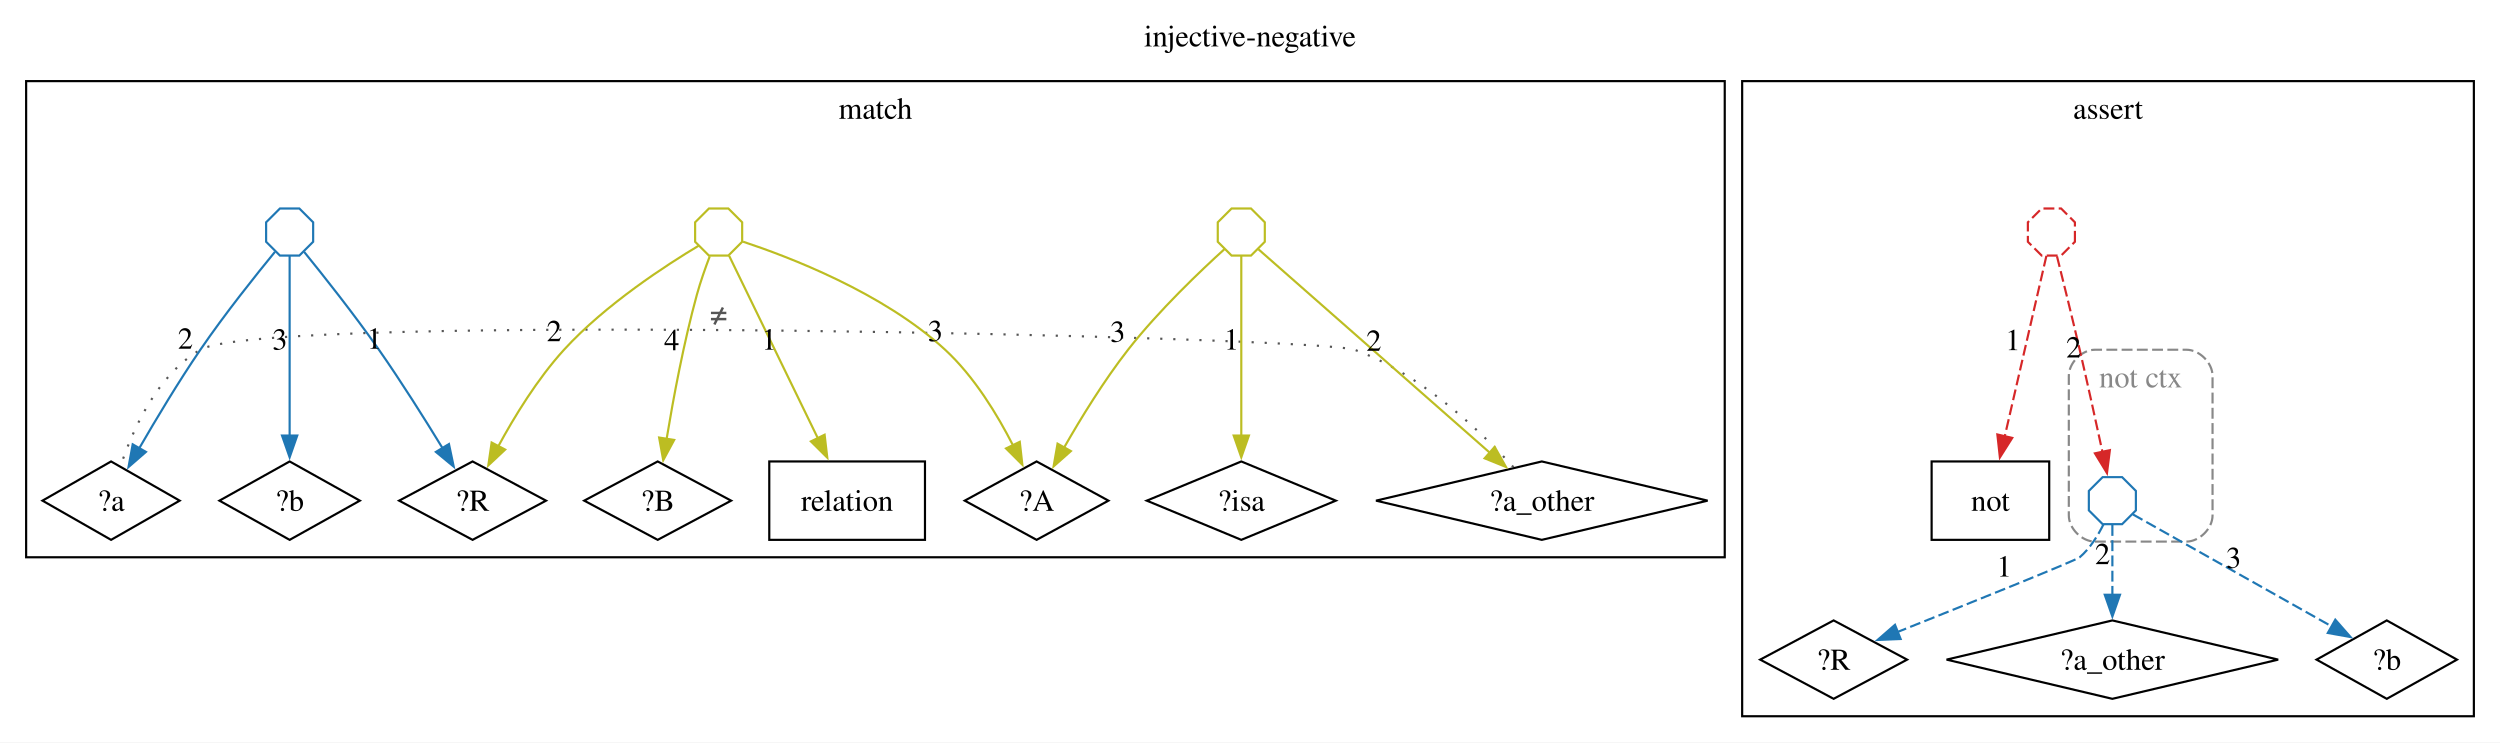
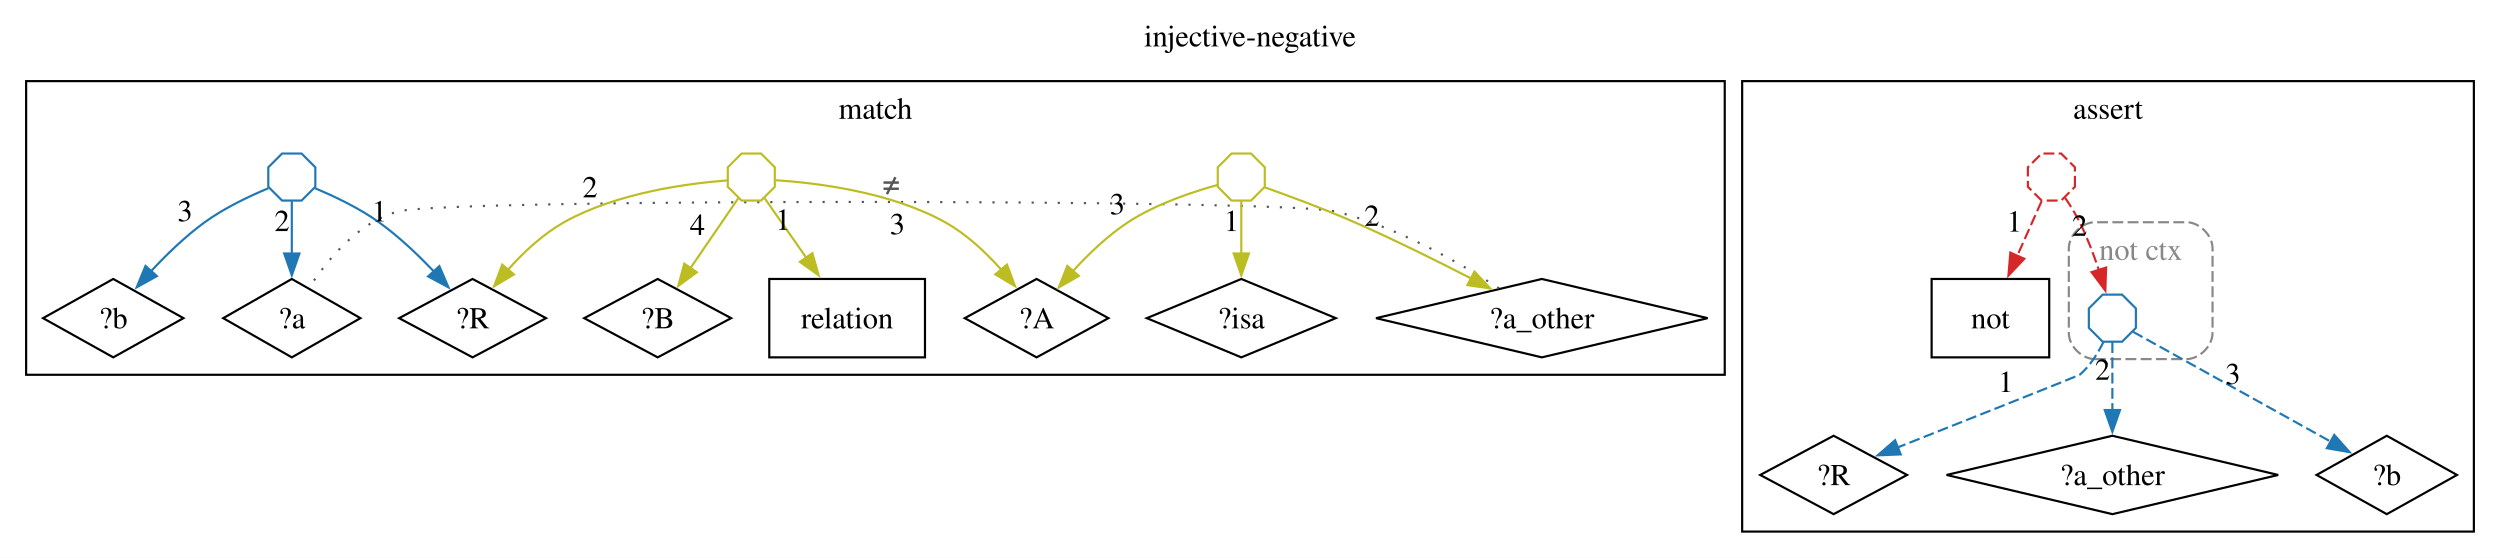
- <svg xmlns="http://www.w3.org/2000/svg" width="1148pt" height="341pt" viewBox="0.00 0.00 1148.00 341.00">
-   <g id="graph0" class="graph" transform="scale(1 1) rotate(0) translate(4 336.9)">
-     <polygon fill="white" stroke="none" points="-4,4 -4,-336.9 1144,-336.9 1144,4 -4,4" />
-     <text xml:space="preserve" text-anchor="middle" x="570" y="-315.6" font-family="Times,serif" font-size="14.00">injective-negative</text>
+ <svg xmlns="http://www.w3.org/2000/svg" width="1148pt" height="256pt" viewBox="0.00 0.00 1148.00 256.00">
+   <g id="graph0" class="graph" transform="scale(1 1) rotate(0) translate(4 252.1)">
+     <polygon fill="white" stroke="none" points="-4,4 -4,-252.1 1144,-252.1 1144,4 -4,4" />
+     <text xml:space="preserve" text-anchor="middle" x="570" y="-230.8" font-family="Times,serif" font-size="14.00">injective-negative</text>
    <g id="clust1" class="cluster">
-       <polygon fill="none" stroke="black" points="8,-81 8,-299.65 788,-299.65 788,-81 8,-81" />
-       <text xml:space="preserve" text-anchor="middle" x="398" y="-282.35" font-family="Times,serif" font-size="14.00">match</text>
+       <polygon fill="none" stroke="black" points="8,-80 8,-214.85 788,-214.85 788,-80 8,-80" />
+       <text xml:space="preserve" text-anchor="middle" x="398" y="-197.55" font-family="Times,serif" font-size="14.00">match</text>
    </g>
    <g id="clust2" class="cluster">
-       <polygon fill="none" stroke="black" points="796,-8 796,-299.65 1132,-299.65 1132,-8 796,-8" />
-       <text xml:space="preserve" text-anchor="middle" x="964" y="-282.35" font-family="Times,serif" font-size="14.00">assert</text>
+       <polygon fill="none" stroke="black" points="796,-8 796,-214.85 1132,-214.85 1132,-8 796,-8" />
+       <text xml:space="preserve" text-anchor="middle" x="964" y="-197.55" font-family="Times,serif" font-size="14.00">assert</text>
    </g>
    <g id="clust3" class="cluster">
-       <path fill="none" stroke="#888888" stroke-dasharray="5,2" d="M958,-88.2C958,-88.2 1000,-88.2 1000,-88.2 1006,-88.2 1012,-94.2 1012,-100.2 1012,-100.2 1012,-164.3 1012,-164.3 1012,-170.3 1006,-176.3 1000,-176.3 1000,-176.3 958,-176.3 958,-176.3 952,-176.3 946,-170.3 946,-164.3 946,-164.3 946,-100.2 946,-100.2 946,-94.2 952,-88.2 958,-88.2" />
-       <text xml:space="preserve" text-anchor="middle" x="979" y="-159" font-family="Times,serif" font-size="14.00" fill="#888888">not ctx</text>
+       <path fill="none" stroke="#888888" stroke-dasharray="5,2" d="M958,-87.2C958,-87.2 1000,-87.2 1000,-87.2 1006,-87.2 1012,-93.2 1012,-99.2 1012,-99.2 1012,-138.05 1012,-138.05 1012,-144.05 1006,-150.05 1000,-150.05 1000,-150.05 958,-150.05 958,-150.05 952,-150.05 946,-144.05 946,-138.05 946,-138.05 946,-99.2 946,-99.2 946,-93.2 952,-87.2 958,-87.2" />
+       <text xml:space="preserve" text-anchor="middle" x="979" y="-132.75" font-family="Times,serif" font-size="14.00" fill="#888888">not ctx</text>
    </g>
    <g id="node1" class="node">
-       <polygon fill="none" stroke="black" points="213,-125 179.27,-107 213,-89 246.73,-107 213,-125" />
-       <text xml:space="preserve" text-anchor="middle" x="213" y="-102.33" font-family="Times,serif" font-size="14.00">?R</text>
+       <polygon fill="none" stroke="black" points="213,-124 179.27,-106 213,-88 246.73,-106 213,-124" />
+       <text xml:space="preserve" text-anchor="middle" x="213" y="-101.33" font-family="Times,serif" font-size="14.00">?R</text>
    </g>
    <g id="node2" class="node">
-       <polygon fill="none" stroke="black" points="47,-125 15.5,-107 47,-89 78.5,-107 47,-125" />
-       <text xml:space="preserve" text-anchor="middle" x="47" y="-102.33" font-family="Times,serif" font-size="14.00">?a</text>
+       <polygon fill="none" stroke="black" points="130,-124 98.5,-106 130,-88 161.5,-106 130,-124" />
+       <text xml:space="preserve" text-anchor="middle" x="130" y="-101.33" font-family="Times,serif" font-size="14.00">?a</text>
    </g>
    <g id="node3" class="node">
-       <polygon fill="none" stroke="black" points="129,-125 96.76,-107 129,-89 161.24,-107 129,-125" />
-       <text xml:space="preserve" text-anchor="middle" x="129" y="-102.33" font-family="Times,serif" font-size="14.00">?b</text>
+       <polygon fill="none" stroke="black" points="48,-124 15.76,-106 48,-88 80.24,-106 48,-124" />
+       <text xml:space="preserve" text-anchor="middle" x="48" y="-101.33" font-family="Times,serif" font-size="14.00">?b</text>
    </g>
    <g id="node4" class="node">
-       <polygon fill="none" stroke="black" points="420.75,-125 349.25,-125 349.25,-89 420.75,-89 420.75,-125" />
-       <text xml:space="preserve" text-anchor="middle" x="385" y="-102.33" font-family="Times,serif" font-size="14.00">relation</text>
+       <polygon fill="none" stroke="black" points="420.75,-124 349.25,-124 349.25,-88 420.75,-88 420.75,-124" />
+       <text xml:space="preserve" text-anchor="middle" x="385" y="-101.33" font-family="Times,serif" font-size="14.00">relation</text>
    </g>
    <g id="node5" class="node">
-       <polygon fill="none" stroke="black" points="472,-125 439.01,-107 472,-89 504.99,-107 472,-125" />
-       <text xml:space="preserve" text-anchor="middle" x="472" y="-102.33" font-family="Times,serif" font-size="14.00">?A</text>
+       <polygon fill="none" stroke="black" points="472,-124 439.01,-106 472,-88 504.99,-106 472,-124" />
+       <text xml:space="preserve" text-anchor="middle" x="472" y="-101.33" font-family="Times,serif" font-size="14.00">?A</text>
    </g>
    <g id="node6" class="node">
-       <polygon fill="none" stroke="black" points="298,-125 264.27,-107 298,-89 331.73,-107 298,-125" />
-       <text xml:space="preserve" text-anchor="middle" x="298" y="-102.33" font-family="Times,serif" font-size="14.00">?B</text>
+       <polygon fill="none" stroke="black" points="298,-124 264.27,-106 298,-88 331.73,-106 298,-124" />
+       <text xml:space="preserve" text-anchor="middle" x="298" y="-101.33" font-family="Times,serif" font-size="14.00">?B</text>
    </g>
    <g id="node7" class="node">
-       <polygon fill="none" stroke="black" points="566,-125 522.6,-107 566,-89 609.4,-107 566,-125" />
-       <text xml:space="preserve" text-anchor="middle" x="566" y="-102.33" font-family="Times,serif" font-size="14.00">?isa</text>
+       <polygon fill="none" stroke="black" points="566,-124 522.6,-106 566,-88 609.4,-106 566,-124" />
+       <text xml:space="preserve" text-anchor="middle" x="566" y="-101.33" font-family="Times,serif" font-size="14.00">?isa</text>
    </g>
    <g id="node8" class="node">
-       <polygon fill="none" stroke="black" points="704,-125 627.86,-107 704,-89 780.14,-107 704,-125" />
-       <text xml:space="preserve" text-anchor="middle" x="704" y="-102.33" font-family="Times,serif" font-size="14.00">?a_other</text>
+       <polygon fill="none" stroke="black" points="704,-124 627.86,-106 704,-88 780.14,-106 704,-124" />
+       <text xml:space="preserve" text-anchor="middle" x="704" y="-101.33" font-family="Times,serif" font-size="14.00">?a_other</text>
    </g>
    <g id="edge11" class="edge">
-       <path fill="none" stroke="#555555" stroke-dasharray="1,5" d="M690.97,-122.37C675.55,-139.27 648.13,-165.45 618,-176.3 601.54,-182.23 117.96,-193.7 88,-176.3 68.18,-164.78 56.93,-139.58 51.4,-122.96" />
-       <text xml:space="preserve" text-anchor="middle" x="326" y="-188.25" font-family="Times,serif" font-size="14.00" fill="#555555">≠</text>
+       <path fill="none" stroke="#555555" stroke-dasharray="1,5" d="M684.36,-119.7C665.88,-131.7 636.96,-148.24 609,-155.03 585.79,-160.66 202.13,-160.99 179,-155.03 160.59,-150.28 146.24,-132.71 137.95,-119.96" />
+       <text xml:space="preserve" text-anchor="middle" x="405.23" y="-163.31" font-family="Times,serif" font-size="14.00" fill="#555555">≠</text>
    </g>
    <g id="node9" class="node">
-       <polygon fill="none" stroke="#1f77b4" points="139.8,-225.88 139.8,-234.82 133.47,-241.15 124.53,-241.15 118.2,-234.82 118.2,-225.88 124.53,-219.55 133.47,-219.55 139.8,-225.88" />
+       <polygon fill="none" stroke="#1f77b4" points="140.8,-166.33 140.8,-175.27 134.47,-181.6 125.53,-181.6 119.2,-175.27 119.2,-166.33 125.53,-160 134.47,-160 140.8,-166.33" />
    </g>
    <g id="edge1" class="edge">
-       <path fill="none" stroke="#1f77b4" d="M135.64,-221.26C143.97,-211.02 158.53,-192.71 170,-176.3 180.26,-161.62 190.99,-144.57 199.17,-131.18" />
-       <polygon fill="#1f77b4" stroke="#1f77b4" points="202.16,-133 204.34,-122.63 196.17,-129.38 202.16,-133" />
-       <text xml:space="preserve" text-anchor="middle" x="167.91" y="-176.77" font-family="Times,serif" font-size="14.00">1</text>
+       <path fill="none" stroke="#1f77b4" d="M140.72,-165.65C149.09,-162.14 160.81,-156.64 170,-150.05 179.2,-143.45 188.24,-134.82 195.64,-127.03" />
+       <polygon fill="#1f77b4" stroke="#1f77b4" points="197.76,-129.89 201.93,-120.15 192.59,-125.17 197.76,-129.89" />
+       <text xml:space="preserve" text-anchor="middle" x="170.22" y="-150.43" font-family="Times,serif" font-size="14.00">1</text>
    </g>
    <g id="edge2" class="edge">
-       <path fill="none" stroke="#1f77b4" d="M122.3,-221.3C113.92,-211.1 99.29,-192.83 88,-176.3 77.97,-161.61 67.67,-144.44 59.9,-130.99" />
-       <polygon fill="#1f77b4" stroke="#1f77b4" points="63.01,-129.39 55.02,-122.44 56.93,-132.86 63.01,-129.39" />
-       <text xml:space="preserve" text-anchor="middle" x="81.14" y="-176.77" font-family="Times,serif" font-size="14.00">2</text>
+       <path fill="none" stroke="#1f77b4" d="M130,-159.71C130,-153.13 130,-144.19 130,-135.54" />
+       <polygon fill="#1f77b4" stroke="#1f77b4" points="133.5,-135.69 130,-125.69 126.5,-135.69 133.5,-135.69" />
+       <text xml:space="preserve" text-anchor="middle" x="125.5" y="-145.99" font-family="Times,serif" font-size="14.00">2</text>
    </g>
    <g id="edge3" class="edge">
-       <path fill="none" stroke="#1f77b4" d="M129,-219.42C129,-201.55 129,-163.37 129,-136.71" />
-       <polygon fill="#1f77b4" stroke="#1f77b4" points="132.5,-136.9 129,-126.9 125.5,-136.9 132.5,-136.9" />
-       <text xml:space="preserve" text-anchor="middle" x="124.5" y="-176.36" font-family="Times,serif" font-size="14.00">3</text>
+       <path fill="none" stroke="#1f77b4" d="M119.26,-165.67C110.87,-162.18 99.15,-156.7 90,-150.05 81.13,-143.61 72.48,-135.22 65.35,-127.55" />
+       <polygon fill="#1f77b4" stroke="#1f77b4" points="68.04,-125.31 58.78,-120.18 62.82,-129.97 68.04,-125.31" />
+       <text xml:space="preserve" text-anchor="middle" x="80.95" y="-150.52" font-family="Times,serif" font-size="14.00">3</text>
    </g>
    <g id="node10" class="node">
-       <polygon fill="none" stroke="#bcbd22" points="336.8,-225.88 336.8,-234.82 330.47,-241.15 321.53,-241.15 315.2,-234.82 315.2,-225.88 321.53,-219.55 330.47,-219.55 336.8,-225.88" />
+       <polygon fill="none" stroke="#bcbd22" points="351.8,-166.33 351.8,-175.27 345.47,-181.6 336.53,-181.6 330.2,-175.27 330.2,-166.33 336.53,-160 345.47,-160 351.8,-166.33" />
    </g>
    <g id="edge5" class="edge">
-       <path fill="none" stroke="#bcbd22" d="M316.84,-224.08C302.42,-215.46 274.1,-197.2 255,-176.3 242.81,-162.95 232.17,-145.56 224.66,-131.67" />
-       <polygon fill="#bcbd22" stroke="#bcbd22" points="227.97,-130.45 220.24,-123.2 221.76,-133.69 227.97,-130.45" />
-       <text xml:space="preserve" text-anchor="middle" x="250.48" y="-180.23" font-family="Times,serif" font-size="14.00">2</text>
+       <path fill="none" stroke="#bcbd22" d="M329.97,-169.25C312.89,-167.97 279.44,-163.78 255,-150.05 245.21,-144.55 236.23,-136.08 229.12,-128.1" />
+       <polygon fill="#bcbd22" stroke="#bcbd22" points="231.99,-126.08 222.89,-120.64 226.62,-130.56 231.99,-126.08" />
+       <text xml:space="preserve" text-anchor="middle" x="266.93" y="-161.48" font-family="Times,serif" font-size="14.00">2</text>
    </g>
    <g id="edge4" class="edge">
-       <path fill="none" stroke="#bcbd22" d="M330.83,-219.42C339.63,-201.31 358.58,-162.33 371.57,-135.63" />
-       <polygon fill="#bcbd22" stroke="#bcbd22" points="374.66,-137.27 375.89,-126.74 368.37,-134.21 374.66,-137.27" />
-       <text xml:space="preserve" text-anchor="middle" x="349.19" y="-176.34" font-family="Times,serif" font-size="14.00">1</text>
+       <path fill="none" stroke="#bcbd22" d="M347.12,-161.07C352.08,-153.99 359.34,-143.62 366.18,-133.85" />
+       <polygon fill="#bcbd22" stroke="#bcbd22" points="369.05,-135.87 371.92,-125.67 363.31,-131.85 369.05,-135.87" />
+       <text xml:space="preserve" text-anchor="middle" x="355.55" y="-146.56" font-family="Times,serif" font-size="14.00">1</text>
    </g>
    <g id="edge6" class="edge">
-       <path fill="none" stroke="#bcbd22" d="M337.21,-225.91C357.66,-219.17 401.56,-202.56 430,-176.3 443.37,-163.96 454.03,-146.42 461.27,-132.2" />
-       <polygon fill="#bcbd22" stroke="#bcbd22" points="464.28,-134.01 465.47,-123.49 457.97,-130.98 464.28,-134.01" />
-       <text xml:space="preserve" text-anchor="middle" x="425.5" y="-180.25" font-family="Times,serif" font-size="14.00">3</text>
+       <path fill="none" stroke="#bcbd22" d="M352.12,-169.35C369.71,-168.22 404.56,-164.22 430,-150.05 439.81,-144.59 448.79,-136.12 455.9,-128.13" />
+       <polygon fill="#bcbd22" stroke="#bcbd22" points="458.41,-130.59 462.12,-120.67 453.03,-126.11 458.41,-130.59" />
+       <text xml:space="preserve" text-anchor="middle" x="408.06" y="-144.55" font-family="Times,serif" font-size="14.00">3</text>
    </g>
    <g id="edge7" class="edge">
-       <path fill="none" stroke="#bcbd22" d="M321.91,-219.17C319.93,-213.97 317.63,-207.49 316,-201.55 309.97,-179.57 305.22,-154.14 302.11,-135.35" />
-       <polygon fill="#bcbd22" stroke="#bcbd22" points="305.58,-134.88 300.55,-125.56 298.67,-135.98 305.58,-134.88" />
-       <text xml:space="preserve" text-anchor="middle" x="304.46" y="-176.06" font-family="Times,serif" font-size="14.00">4</text>
+       <path fill="none" stroke="#bcbd22" d="M335.02,-161.07C329.37,-152.81 320.65,-140.08 313.09,-129.04" />
+       <polygon fill="#bcbd22" stroke="#bcbd22" points="315.99,-127.08 307.45,-120.81 310.22,-131.03 315.99,-127.08" />
+       <text xml:space="preserve" text-anchor="middle" x="316.26" y="-144.18" font-family="Times,serif" font-size="14.00">4</text>
    </g>
    <g id="node11" class="node">
-       <polygon fill="none" stroke="#bcbd22" points="576.8,-225.88 576.8,-234.82 570.47,-241.15 561.53,-241.15 555.2,-234.82 555.2,-225.88 561.53,-219.55 570.47,-219.55 576.8,-225.88" />
+       <polygon fill="none" stroke="#bcbd22" points="576.8,-166.33 576.8,-175.27 570.47,-181.6 561.53,-181.6 555.2,-175.27 555.2,-166.33 561.53,-160 570.47,-160 576.8,-166.33" />
    </g>
    <g id="edge10" class="edge">
-       <path fill="none" stroke="#bcbd22" d="M558.4,-222.61C547.75,-212.97 528.14,-194.39 514,-176.3 502.98,-162.19 492.43,-145.02 484.66,-131.42" />
-       <polygon fill="#bcbd22" stroke="#bcbd22" points="487.74,-129.76 479.81,-122.74 481.63,-133.17 487.74,-129.76" />
-       <text xml:space="preserve" text-anchor="middle" x="509.24" y="-179.92" font-family="Times,serif" font-size="14.00">3</text>
+       <path fill="none" stroke="#bcbd22" d="M555,-167.13C544,-164.12 526.92,-158.52 514,-150.05 504.71,-143.96 495.89,-135.5 488.75,-127.69" />
+       <polygon fill="#bcbd22" stroke="#bcbd22" points="491.4,-125.4 482.21,-120.14 486.12,-129.99 491.4,-125.4" />
+       <text xml:space="preserve" text-anchor="middle" x="509.06" y="-153.71" font-family="Times,serif" font-size="14.00">3</text>
    </g>
    <g id="edge8" class="edge">
-       <path fill="none" stroke="#bcbd22" d="M566,-219.42C566,-201.55 566,-163.37 566,-136.71" />
-       <polygon fill="#bcbd22" stroke="#bcbd22" points="569.5,-136.9 566,-126.9 562.5,-136.9 569.5,-136.9" />
-       <text xml:space="preserve" text-anchor="middle" x="561.5" y="-176.36" font-family="Times,serif" font-size="14.00">1</text>
+       <path fill="none" stroke="#bcbd22" d="M566,-159.71C566,-153.13 566,-144.19 566,-135.54" />
+       <polygon fill="#bcbd22" stroke="#bcbd22" points="569.5,-135.69 566,-125.69 562.5,-135.69 569.5,-135.69" />
+       <text xml:space="preserve" text-anchor="middle" x="561.5" y="-145.99" font-family="Times,serif" font-size="14.00">1</text>
    </g>
    <g id="edge9" class="edge">
-       <path fill="none" stroke="#bcbd22" d="M573.81,-222.48C594.04,-204.7 648.71,-156.62 680.4,-128.75" />
-       <polygon fill="#bcbd22" stroke="#bcbd22" points="682.35,-131.7 687.55,-122.47 677.73,-126.44 682.35,-131.7" />
-       <text xml:space="preserve" text-anchor="middle" x="626.88" y="-175.81" font-family="Times,serif" font-size="14.00">2</text>
+       <path fill="none" stroke="#bcbd22" d="M576.88,-166.03C587.49,-162.27 604.03,-156.18 618,-150.05 636.06,-142.12 655.76,-132.35 671.75,-124.11" />
+       <polygon fill="#bcbd22" stroke="#bcbd22" points="673.06,-127.38 680.32,-119.66 669.83,-121.17 673.06,-127.38" />
+       <text xml:space="preserve" text-anchor="middle" x="625.97" y="-148.37" font-family="Times,serif" font-size="14.00">2</text>
    </g>
    <g id="node12" class="node">
-       <polygon fill="none" stroke="black" points="937,-125 883,-125 883,-89 937,-89 937,-125" />
-       <text xml:space="preserve" text-anchor="middle" x="910" y="-102.33" font-family="Times,serif" font-size="14.00">not</text>
+       <polygon fill="none" stroke="black" points="937,-124 883,-124 883,-88 937,-88 937,-124" />
+       <text xml:space="preserve" text-anchor="middle" x="910" y="-101.33" font-family="Times,serif" font-size="14.00">not</text>
    </g>
    <g id="node13" class="node">
      <polygon fill="none" stroke="black" points="838,-52 804.27,-34 838,-16 871.73,-34 838,-52" />
      <text xml:space="preserve" text-anchor="middle" x="838" y="-29.32" font-family="Times,serif" font-size="14.00">?R</text>
    </g>
    <g id="node14" class="node">
      <polygon fill="none" stroke="black" points="966,-52 889.86,-34 966,-16 1042.14,-34 966,-52" />
      <text xml:space="preserve" text-anchor="middle" x="966" y="-29.32" font-family="Times,serif" font-size="14.00">?a_other</text>
    </g>
    <g id="node15" class="node">
      <polygon fill="none" stroke="black" points="1092,-52 1059.76,-34 1092,-16 1124.24,-34 1092,-52" />
      <text xml:space="preserve" text-anchor="middle" x="1092" y="-29.32" font-family="Times,serif" font-size="14.00">?b</text>
    </g>
    <g id="node16" class="node">
-       <polygon fill="none" stroke="#1f77b4" points="976.8,-102.53 976.8,-111.47 970.47,-117.8 961.53,-117.8 955.2,-111.47 955.2,-102.53 961.53,-96.2 970.47,-96.2 976.8,-102.53" />
+       <polygon fill="none" stroke="#1f77b4" points="976.8,-101.53 976.8,-110.47 970.47,-116.8 961.53,-116.8 955.2,-110.47 955.2,-101.53 961.53,-95.2 970.47,-95.2 976.8,-101.53" />
    </g>
    <g id="edge14" class="edge">
-       <path fill="none" stroke="#1f77b4" stroke-dasharray="5,2" d="M961.95,-96.17C959.43,-91.08 955.77,-85.08 951,-81 949.29,-79.54 900.13,-59.78 867.22,-46.64" />
-       <polygon fill="#1f77b4" stroke="#1f77b4" points="868.77,-43.48 858.18,-43.03 866.18,-49.99 868.77,-43.48" />
-       <text xml:space="preserve" text-anchor="middle" x="916.33" y="-72.15" font-family="Times,serif" font-size="14.00">1</text>
+       <path fill="none" stroke="#1f77b4" stroke-dasharray="5,2" d="M961.96,-95.16C959.45,-90.06 955.78,-84.07 951,-80 950.57,-79.64 900.73,-59.85 867.4,-46.64" />
+       <polygon fill="#1f77b4" stroke="#1f77b4" points="868.81,-43.44 858.22,-43.01 866.23,-49.94 868.81,-43.44" />
+       <text xml:space="preserve" text-anchor="middle" x="917.05" y="-72.09" font-family="Times,serif" font-size="14.00">1</text>
    </g>
    <g id="edge15" class="edge">
-       <path fill="none" stroke="#1f77b4" stroke-dasharray="5,2" d="M966,-95.83C966,-87.4 966,-75.01 966,-63.6" />
-       <polygon fill="#1f77b4" stroke="#1f77b4" points="969.5,-63.8 966,-53.8 962.5,-63.8 969.5,-63.8" />
-       <text xml:space="preserve" text-anchor="middle" x="961.5" y="-77.84" font-family="Times,serif" font-size="14.00">2</text>
+       <path fill="none" stroke="#1f77b4" stroke-dasharray="5,2" d="M966,-94.97C966,-86.81 966,-74.87 966,-63.78" />
+       <polygon fill="#1f77b4" stroke="#1f77b4" points="969.5,-63.83 966,-53.83 962.5,-63.83 969.5,-63.83" />
+       <text xml:space="preserve" text-anchor="middle" x="961.5" y="-77.71" font-family="Times,serif" font-size="14.00">2</text>
    </g>
    <g id="edge16" class="edge">
-       <path fill="none" stroke="#1f77b4" stroke-dasharray="5,2" d="M975.47,-100.66C994.65,-89.85 1038.66,-65.06 1066.77,-49.22" />
-       <polygon fill="#1f77b4" stroke="#1f77b4" points="1068.37,-52.34 1075.36,-44.38 1064.93,-46.24 1068.37,-52.34" />
-       <text xml:space="preserve" text-anchor="middle" x="1021.66" y="-76.05" font-family="Times,serif" font-size="14.00">3</text>
+       <path fill="none" stroke="#1f77b4" stroke-dasharray="5,2" d="M975.47,-99.74C994.55,-89.14 1038.2,-64.89 1066.32,-49.27" />
+       <polygon fill="#1f77b4" stroke="#1f77b4" points="1067.89,-52.4 1074.93,-44.48 1064.49,-46.28 1067.89,-52.4" />
+       <text xml:space="preserve" text-anchor="middle" x="1021.35" y="-75.7" font-family="Times,serif" font-size="14.00">3</text>
    </g>
    <g id="node17" class="node">
-       <polygon fill="none" stroke="#d62728" stroke-dasharray="5,2" points="948.8,-225.88 948.8,-234.82 942.47,-241.15 933.53,-241.15 927.2,-234.82 927.2,-225.88 933.53,-219.55 942.47,-219.55 948.8,-225.88" />
+       <polygon fill="none" stroke="#d62728" stroke-dasharray="5,2" points="948.8,-166.33 948.8,-175.27 942.47,-181.6 933.53,-181.6 927.2,-175.27 927.2,-166.33 933.53,-160 942.47,-160 948.8,-166.33" />
    </g>
    <g id="edge12" class="edge">
-       <path fill="none" stroke="#d62728" stroke-dasharray="5,2" d="M935.71,-219.42C931.57,-201.47 922.7,-163.02 916.54,-136.35" />
-       <polygon fill="#d62728" stroke="#d62728" points="920.01,-135.81 914.35,-126.86 913.19,-137.39 920.01,-135.81" />
-       <text xml:space="preserve" text-anchor="middle" x="920.3" y="-176.11" font-family="Times,serif" font-size="14.00">1</text>
+       <path fill="none" stroke="#d62728" stroke-dasharray="5,2" d="M933.5,-159.71C930.47,-152.91 926.31,-143.58 922.33,-134.66" />
+       <polygon fill="#d62728" stroke="#d62728" points="925.54,-133.26 918.27,-125.56 919.15,-136.11 925.54,-133.26" />
+       <text xml:space="preserve" text-anchor="middle" x="921.01" y="-145.75" font-family="Times,serif" font-size="14.00">1</text>
    </g>
    <g id="edge13" class="edge">
-       <path fill="none" stroke="#d62728" stroke-dasharray="5,2" d="M940.57,-219.2C943.24,-208.53 947.52,-191.26 951,-176.3 954.66,-160.55 958.57,-142.69 961.48,-129.19" />
-       <polygon fill="#d62728" stroke="#d62728" points="964.85,-130.19 963.52,-119.68 958,-128.72 964.85,-130.19" />
-       <text xml:space="preserve" text-anchor="middle" x="948.23" y="-172.74" font-family="Times,serif" font-size="14.00">2</text>
+       <path fill="none" stroke="#d62728" stroke-dasharray="5,2" d="M944.31,-161.23C946.61,-157.86 949.11,-153.88 951,-150.05 954.41,-143.14 957.4,-135.26 959.79,-128.14" />
+       <polygon fill="#d62728" stroke="#d62728" points="963.12,-129.23 962.77,-118.65 956.44,-127.14 963.12,-129.23" />
+       <text xml:space="preserve" text-anchor="middle" x="951" y="-143.82" font-family="Times,serif" font-size="14.00">2</text>
    </g>
  </g>
</svg>
